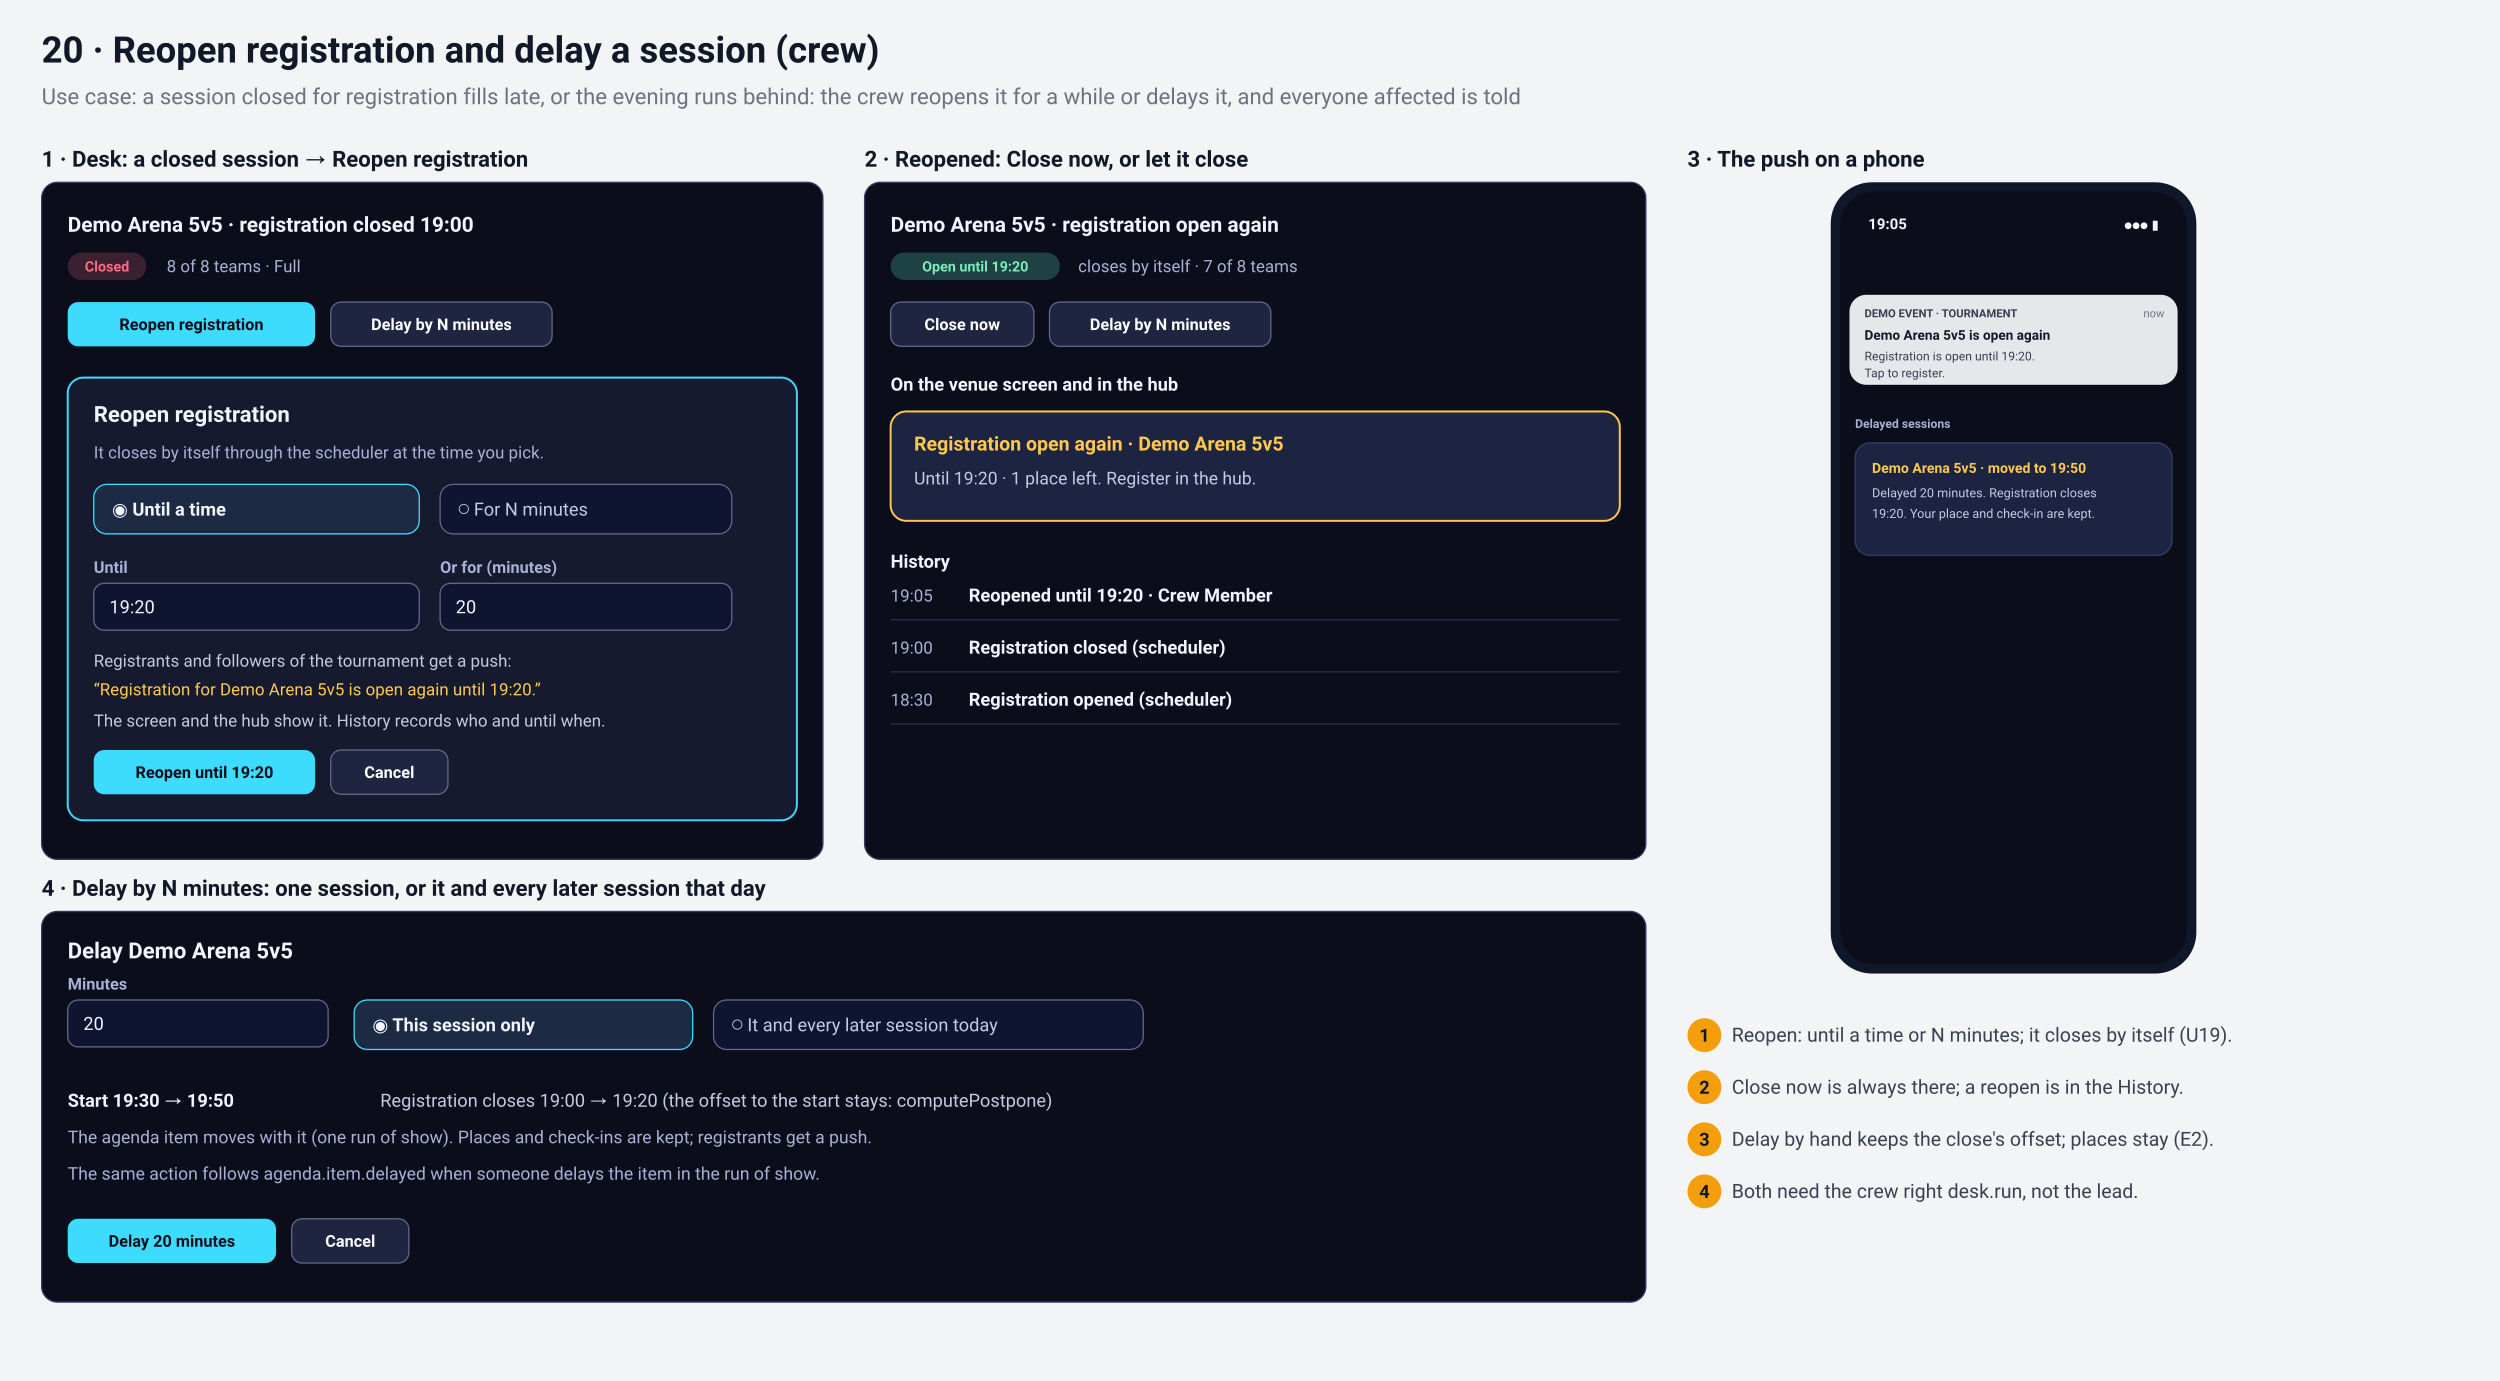
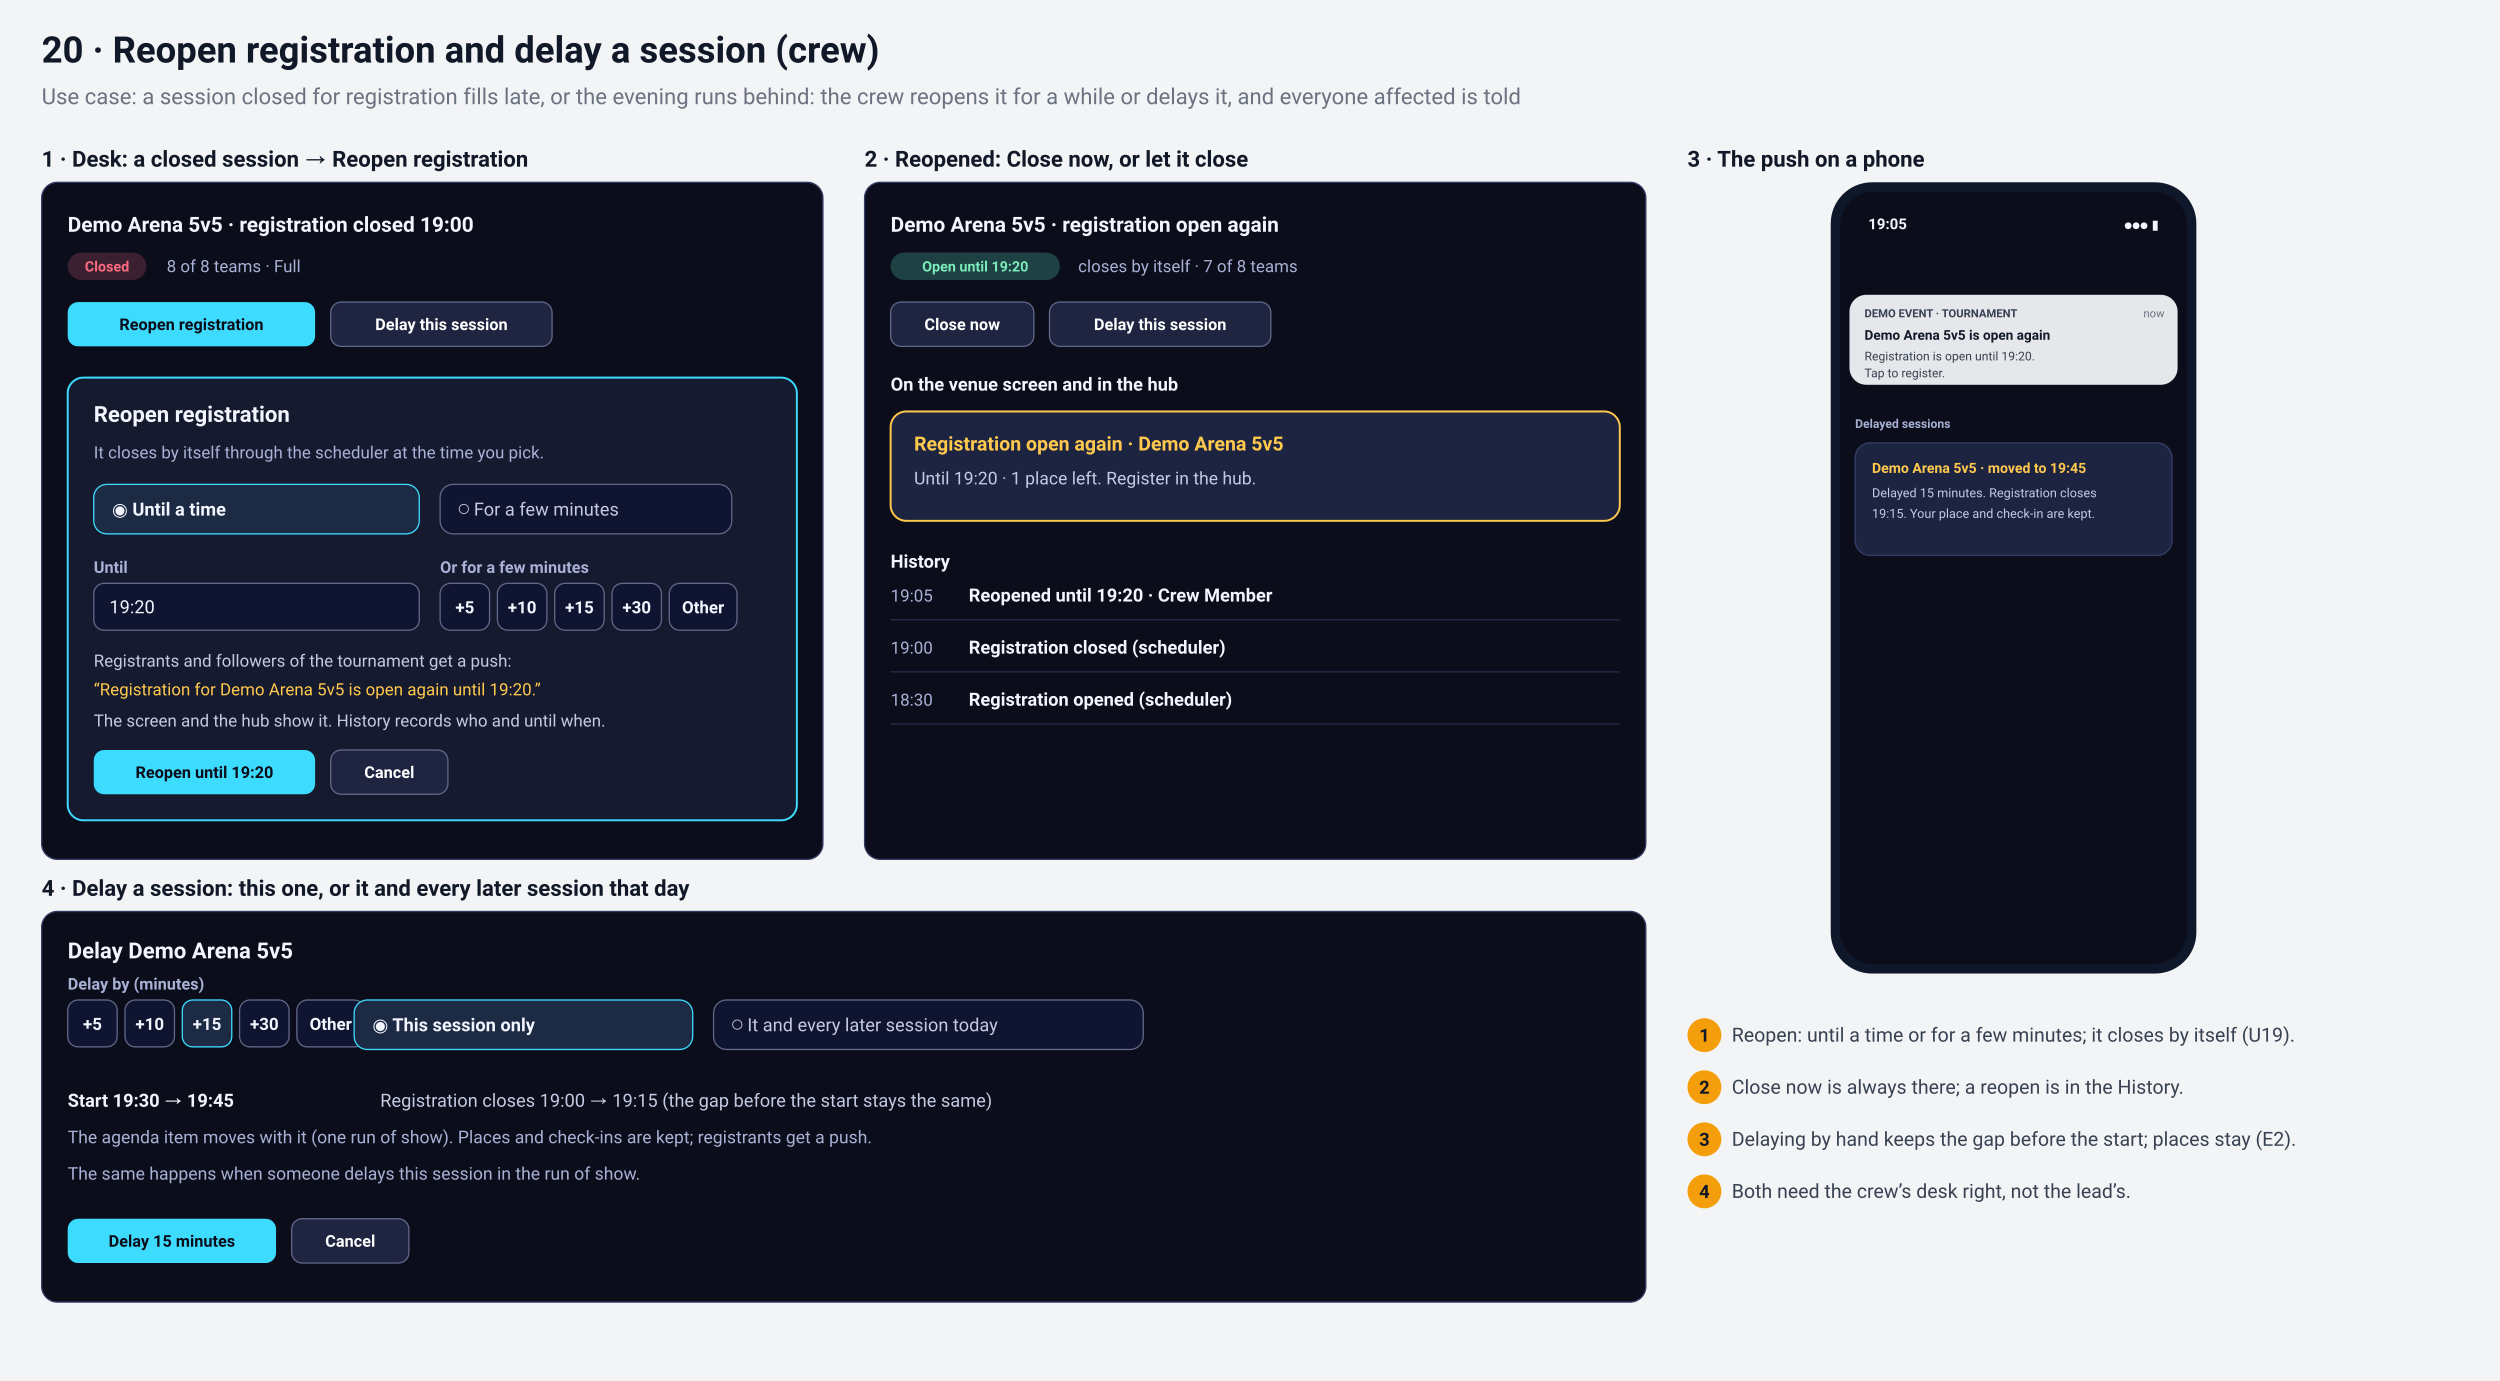
<svg xmlns="http://www.w3.org/2000/svg" viewBox="0 0 1920 1060" width="1920" height="1060" font-family="system-ui, -apple-system, 'Segoe UI', Roboto, Helvetica, Arial, sans-serif">
  <rect x="0.0" y="0.0" width="1920.0" height="1060.0" rx="0" fill="#f3f4f6" />
  <text x="32.0" y="48.0" font-size="28" fill="#111827" font-weight="700" text-anchor="start" data-box="32.0 1888.0">20 · Reopen registration and delay a session (crew)</text>
  <text x="32.0" y="80.0" font-size="17" fill="#6b7280" font-weight="400" text-anchor="start" data-box="32.0 1888.0">Use case: a session closed for registration fills late, or the evening runs behind: the crew reopens it for a while or delays it, and everyone affected is told</text>
  <text x="32.0" y="128.0" font-size="17" fill="#111827" font-weight="700" text-anchor="start" data-box="32.0 632.0">1 · Desk: a closed session → Reopen registration</text>
  <rect x="32.0" y="140.0" width="600.0" height="520.0" rx="12" fill="#0b0d1a" stroke="#343c66" stroke-width="1" />
  <text x="52.0" y="178.0" font-size="16" fill="#f3f5ff" font-weight="700" text-anchor="start" data-box="52.0 612.0">Demo Arena 5v5 · registration closed 19:00</text>
  <rect x="52.0" y="194.0" width="60.4" height="21.0" rx="10.5" fill="#3a2030" />
  <text x="82.2" y="208.5" font-size="11" fill="#ff6b81" font-weight="600" text-anchor="middle" data-box="55.0 109.4">Closed</text>
  <text x="128.0" y="209.0" font-size="13" fill="#a9b1d6" font-weight="400" text-anchor="start" data-box="128.0 612.0">8 of 8 teams · Full</text>
  <rect x="52.0" y="232.0" width="190.0" height="34.0" rx="8" fill="#3ddcff" />
  <text x="147.0" y="253.5" font-size="12.5" fill="#0b0d1a" font-weight="600" text-anchor="middle" data-box="56.0 238.0">Reopen registration</text>
  <rect x="254.0" y="232.0" width="170.0" height="34.0" rx="8" fill="#1f2440" stroke="#616788" stroke-width="1" />
-   <text x="339.0" y="253.5" font-size="12.5" fill="#fff" font-weight="600" text-anchor="middle" data-box="258.0 420.0">Delay by N minutes</text>
+   <text x="339.0" y="253.5" font-size="12.5" fill="#fff" font-weight="600" text-anchor="middle" data-box="258.0 420.0">Delay this session</text>
  <rect x="52.0" y="290.0" width="560.0" height="340.0" rx="12" fill="#161a2e" stroke="#3ddcff" stroke-width="1.5" />
  <text x="72.0" y="324.0" font-size="17" fill="#f3f5ff" font-weight="700" text-anchor="start" data-box="72.0 592.0">Reopen registration</text>
  <text x="72.0" y="352.0" font-size="13" fill="#a9b1d6" font-weight="400" text-anchor="start" data-box="72.0 592.0">It closes by itself through the scheduler at the time you pick.</text>
  <rect x="72.0" y="372.0" width="250.0" height="38.0" rx="10" fill="#1c2a44" stroke="#3ddcff" stroke-width="1" />
  <text x="86.0" y="396.0" font-size="14" fill="#f3f5ff" font-weight="600" text-anchor="start" data-box="82.0 316.0">◉  Until a time</text>
  <rect x="338.0" y="372.0" width="224.0" height="38.0" rx="10" fill="#0f1430" stroke="#616788" stroke-width="1" />
-   <text x="352.0" y="396.0" font-size="14" fill="#c5cae3" font-weight="400" text-anchor="start" data-box="348.0 556.0">○  For N minutes</text>
+   <text x="352.0" y="396.0" font-size="14" fill="#c5cae3" font-weight="400" text-anchor="start" data-box="348.0 556.0">○  For a few minutes</text>
  <text x="72.0" y="440.0" font-size="12.5" fill="#a9b1d6" font-weight="600" text-anchor="start" data-box="72.0 322.0">Until</text>
  <rect x="72.0" y="448.0" width="250.0" height="36.0" rx="8" fill="#0f1430" stroke="#616788" stroke-width="1" />
  <text x="84.0" y="471.0" font-size="14" fill="#f3f5ff" font-weight="400" text-anchor="start" data-box="80.0 314.0">19:20</text>
-   <text x="338.0" y="440.0" font-size="12.5" fill="#a9b1d6" font-weight="600" text-anchor="start" data-box="338.0 562.0">Or for (minutes)</text>
-   <rect x="338.0" y="448.0" width="224.0" height="36.0" rx="8" fill="#0f1430" stroke="#616788" stroke-width="1" />
-   <text x="350.0" y="471.0" font-size="14" fill="#f3f5ff" font-weight="400" text-anchor="start" data-box="346.0 554.0">20</text>
+   <text x="338.0" y="440.0" font-size="12.5" fill="#a9b1d6" font-weight="600" text-anchor="start" data-box="338.0 562.0">Or for a few minutes</text>
+   <rect x="338" y="448" width="38" height="36" rx="8" fill="#0f1430" stroke="#616788" stroke-width="1" />
+   <text x="357.0" y="471" font-size="13" fill="#f3f5ff" font-weight="600" text-anchor="middle" data-box="338 376">+5</text>
+   <rect x="382" y="448" width="38" height="36" rx="8" fill="#0f1430" stroke="#616788" stroke-width="1" />
+   <text x="401.0" y="471" font-size="13" fill="#f3f5ff" font-weight="600" text-anchor="middle" data-box="382 420">+10</text>
+   <rect x="426" y="448" width="38" height="36" rx="8" fill="#0f1430" stroke="#616788" stroke-width="1" />
+   <text x="445.0" y="471" font-size="13" fill="#f3f5ff" font-weight="600" text-anchor="middle" data-box="426 464">+15</text>
+   <rect x="470" y="448" width="38" height="36" rx="8" fill="#0f1430" stroke="#616788" stroke-width="1" />
+   <text x="489.0" y="471" font-size="13" fill="#f3f5ff" font-weight="600" text-anchor="middle" data-box="470 508">+30</text>
+   <rect x="514" y="448" width="52" height="36" rx="8" fill="#0f1430" stroke="#616788" stroke-width="1" />
+   <text x="540.0" y="471" font-size="13" fill="#f3f5ff" font-weight="600" text-anchor="middle" data-box="514 566">Other</text>
  <text x="72.0" y="512.0" font-size="13" fill="#c5cae3" font-weight="400" text-anchor="start" data-box="72.0 592.0">Registrants and followers of the tournament get a push:</text>
  <text x="72.0" y="534.0" font-size="13" fill="#ffc94d" font-weight="400" text-anchor="start" data-box="72.0 592.0">“Registration for Demo Arena 5v5 is open again until 19:20.”</text>
  <text x="72.0" y="558.0" font-size="13" fill="#c5cae3" font-weight="400" text-anchor="start" data-box="72.0 592.0">The screen and the hub show it. History records who and until when.</text>
  <rect x="72.0" y="576.0" width="170.0" height="34.0" rx="8" fill="#3ddcff" />
  <text x="157.0" y="597.5" font-size="12.5" fill="#0b0d1a" font-weight="600" text-anchor="middle" data-box="76.0 238.0">Reopen until 19:20</text>
  <rect x="254.0" y="576.0" width="90.0" height="34.0" rx="8" fill="#1f2440" stroke="#616788" stroke-width="1" />
  <text x="299.0" y="597.5" font-size="12.5" fill="#fff" font-weight="600" text-anchor="middle" data-box="258.0 340.0">Cancel</text>
  <text x="664.0" y="128.0" font-size="17" fill="#111827" font-weight="700" text-anchor="start" data-box="664.0 1264.0">2 · Reopened: Close now, or let it close</text>
  <rect x="664.0" y="140.0" width="600.0" height="520.0" rx="12" fill="#0b0d1a" stroke="#343c66" stroke-width="1" />
  <text x="684.0" y="178.0" font-size="16" fill="#f3f5ff" font-weight="700" text-anchor="start" data-box="684.0 1244.0">Demo Arena 5v5 · registration open again</text>
  <rect x="684.0" y="194.0" width="130.0" height="21.0" rx="10.5" fill="#1e4244" />
  <text x="749.0" y="208.5" font-size="11" fill="#7cecba" font-weight="600" text-anchor="middle" data-box="687.0 811.0">Open until 19:20</text>
  <text x="828.0" y="209.0" font-size="13" fill="#a9b1d6" font-weight="400" text-anchor="start" data-box="828.0 1244.0">closes by itself · 7 of 8 teams</text>
  <rect x="684.0" y="232.0" width="110.0" height="34.0" rx="8" fill="#1f2440" stroke="#616788" stroke-width="1" />
  <text x="739.0" y="253.5" font-size="12.5" fill="#fff" font-weight="600" text-anchor="middle" data-box="688.0 790.0">Close now</text>
  <rect x="806.0" y="232.0" width="170.0" height="34.0" rx="8" fill="#1f2440" stroke="#616788" stroke-width="1" />
-   <text x="891.0" y="253.5" font-size="12.5" fill="#fff" font-weight="600" text-anchor="middle" data-box="810.0 972.0">Delay by N minutes</text>
+   <text x="891.0" y="253.5" font-size="12.5" fill="#fff" font-weight="600" text-anchor="middle" data-box="810.0 972.0">Delay this session</text>
  <text x="684.0" y="300.0" font-size="14" fill="#f3f5ff" font-weight="700" text-anchor="start" data-box="684.0 1244.0">On the venue screen and in the hub</text>
  <rect x="684.0" y="316.0" width="560.0" height="84.0" rx="12" fill="#1d2442" stroke="#ffc94d" stroke-width="1.5" />
  <text x="702.0" y="346.0" font-size="15" fill="#ffc94d" font-weight="700" text-anchor="start" data-box="702.0 1226.0">Registration open again · Demo Arena 5v5</text>
  <text x="702.0" y="372.0" font-size="13.5" fill="#c5cae3" font-weight="400" text-anchor="start" data-box="702.0 1226.0">Until 19:20 · 1 place left. Register in the hub.</text>
  <text x="684.0" y="436.0" font-size="14" fill="#f3f5ff" font-weight="700" text-anchor="start" data-box="684.0 1244.0">History</text>
  <text x="684.0" y="462.0" font-size="13" fill="#a9b1d6" font-weight="400" text-anchor="start">19:05</text>
  <text x="744.0" y="462.0" font-size="14" fill="#f3f5ff" font-weight="600" text-anchor="start" data-box="744.0 1244.0">Reopened until 19:20 · Crew Member</text>
  <line x1="684.0" y1="476.0" x2="1244.0" y2="476.0" stroke="#262c4a" stroke-width="1" />
  <text x="684.0" y="502.0" font-size="13" fill="#a9b1d6" font-weight="400" text-anchor="start">19:00</text>
  <text x="744.0" y="502.0" font-size="14" fill="#f3f5ff" font-weight="600" text-anchor="start" data-box="744.0 1244.0">Registration closed (scheduler)</text>
  <line x1="684.0" y1="516.0" x2="1244.0" y2="516.0" stroke="#262c4a" stroke-width="1" />
  <text x="684.0" y="542.0" font-size="13" fill="#a9b1d6" font-weight="400" text-anchor="start">18:30</text>
  <text x="744.0" y="542.0" font-size="14" fill="#f3f5ff" font-weight="600" text-anchor="start" data-box="744.0 1244.0">Registration opened (scheduler)</text>
  <line x1="684.0" y1="556.0" x2="1244.0" y2="556.0" stroke="#262c4a" stroke-width="1" />
  <text x="1296.0" y="128.0" font-size="17" fill="#111827" font-weight="700" text-anchor="start" data-box="1296.0 1888.0">3 · The push on a phone</text>
  <g transform="translate(1406,140) scale(0.72)">
    <rect x="0.0" y="0.0" width="390.0" height="844.0" rx="44" fill="#0f172a" />
    <rect x="10.0" y="10.0" width="370.0" height="824.0" rx="36" fill="#0b0d1a" />
    <text x="40.0" y="50.0" font-size="16" fill="#f3f5ff" font-weight="600" text-anchor="start">19:05</text>
    <text x="350.0" y="50.0" font-size="14" fill="#f3f5ff" font-weight="400" text-anchor="end">●●● ▮</text>
    <rect x="20.0" y="120.0" width="350.0" height="96.0" rx="18" fill="#e5e7eb" />
    <text x="36.0" y="144.0" font-size="12" fill="#374151" font-weight="600" text-anchor="start" data-box="36.0 310.0">DEMO EVENT · TOURNAMENT</text>
    <text x="356.0" y="144.0" font-size="12" fill="#6b7280" font-weight="400" text-anchor="end">now</text>
    <text x="36.0" y="168.0" font-size="14.5" fill="#111827" font-weight="700" text-anchor="start" data-box="36.0 358.0">Demo Arena 5v5 is open again</text>
    <text x="36.0" y="190.0" font-size="13" fill="#374151" font-weight="400" text-anchor="start" data-box="36.0 358.0">Registration is open until 19:20.</text>
    <text x="36.0" y="208.0" font-size="13" fill="#374151" font-weight="400" text-anchor="start" data-box="36.0 358.0">Tap to register.</text>
    <text x="26.0" y="262.0" font-size="13" fill="#a9b1d6" font-weight="600" text-anchor="start">Delayed sessions</text>
    <rect x="26.0" y="278.0" width="338.0" height="120.0" rx="16" fill="#1d2442" stroke="#343c66" stroke-width="1.5" />
-     <text x="44.0" y="310.0" font-size="15" fill="#ffc94d" font-weight="700" text-anchor="start" data-box="44.0 346.0">Demo Arena 5v5 · moved to 19:50</text>
-     <text x="44.0" y="336.0" font-size="13.5" fill="#c5cae3" font-weight="400" text-anchor="start" data-box="44.0 346.0">Delayed 20 minutes. Registration closes</text>
-     <text x="44.0" y="358.0" font-size="13.5" fill="#c5cae3" font-weight="400" text-anchor="start" data-box="44.0 346.0">19:20. Your place and check-in are kept.</text>
+     <text x="44.0" y="310.0" font-size="15" fill="#ffc94d" font-weight="700" text-anchor="start" data-box="44.0 346.0">Demo Arena 5v5 · moved to 19:45</text>
+     <text x="44.0" y="336.0" font-size="13.5" fill="#c5cae3" font-weight="400" text-anchor="start" data-box="44.0 346.0">Delayed 15 minutes. Registration closes</text>
+     <text x="44.0" y="358.0" font-size="13.5" fill="#c5cae3" font-weight="400" text-anchor="start" data-box="44.0 346.0">19:15. Your place and check-in are kept.</text>
  </g>
-   <text x="32.0" y="688.0" font-size="17" fill="#111827" font-weight="700" text-anchor="start" data-box="32.0 1264.0">4 · Delay by N minutes: one session, or it and every later session that day</text>
+   <text x="32.0" y="688.0" font-size="17" fill="#111827" font-weight="700" text-anchor="start" data-box="32.0 1264.0">4 · Delay a session: this one, or it and every later session that day</text>
  <rect x="32.0" y="700.0" width="1232.0" height="300.0" rx="12" fill="#0b0d1a" stroke="#343c66" stroke-width="1" />
  <text x="52.0" y="736.0" font-size="17" fill="#f3f5ff" font-weight="700" text-anchor="start" data-box="52.0 432.0">Delay Demo Arena 5v5</text>
-   <text x="52.0" y="760.0" font-size="12.5" fill="#a9b1d6" font-weight="600" text-anchor="start" data-box="52.0 252.0">Minutes</text>
-   <rect x="52.0" y="768.0" width="200.0" height="36.0" rx="8" fill="#0f1430" stroke="#616788" stroke-width="1" />
-   <text x="64.0" y="791.0" font-size="14" fill="#f3f5ff" font-weight="400" text-anchor="start" data-box="60.0 244.0">20</text>
+   <text x="52.0" y="760.0" font-size="12.5" fill="#a9b1d6" font-weight="600" text-anchor="start" data-box="52.0 252.0">Delay by (minutes)</text>
+   <rect x="52" y="768" width="38" height="36" rx="8" fill="#0f1430" stroke="#616788" stroke-width="1" />
+   <text x="71.0" y="791" font-size="13" fill="#f3f5ff" font-weight="600" text-anchor="middle" data-box="52 90">+5</text>
+   <rect x="96" y="768" width="38" height="36" rx="8" fill="#0f1430" stroke="#616788" stroke-width="1" />
+   <text x="115.0" y="791" font-size="13" fill="#f3f5ff" font-weight="600" text-anchor="middle" data-box="96 134">+10</text>
+   <rect x="140" y="768" width="38" height="36" rx="8" fill="#1c2a44" stroke="#3ddcff" stroke-width="1" />
+   <text x="159.0" y="791" font-size="13" fill="#f3f5ff" font-weight="600" text-anchor="middle" data-box="140 178">+15</text>
+   <rect x="184" y="768" width="38" height="36" rx="8" fill="#0f1430" stroke="#616788" stroke-width="1" />
+   <text x="203.0" y="791" font-size="13" fill="#f3f5ff" font-weight="600" text-anchor="middle" data-box="184 222">+30</text>
+   <rect x="228" y="768" width="52" height="36" rx="8" fill="#0f1430" stroke="#616788" stroke-width="1" />
+   <text x="254.0" y="791" font-size="13" fill="#f3f5ff" font-weight="600" text-anchor="middle" data-box="228 280">Other</text>
  <rect x="272.0" y="768.0" width="260.0" height="38.0" rx="10" fill="#1c2a44" stroke="#3ddcff" stroke-width="1" />
  <text x="286.0" y="792.0" font-size="14" fill="#f3f5ff" font-weight="600" text-anchor="start" data-box="282.0 526.0">◉  This session only</text>
  <rect x="548.0" y="768.0" width="330.0" height="38.0" rx="10" fill="#0f1430" stroke="#616788" stroke-width="1" />
  <text x="562.0" y="792.0" font-size="14" fill="#c5cae3" font-weight="400" text-anchor="start" data-box="558.0 872.0">○  It and every later session today</text>
-   <text x="52.0" y="850.0" font-size="14" fill="#f3f5ff" font-weight="600" text-anchor="start" data-box="52.0 432.0">Start 19:30 → 19:50</text>
-   <text x="292.0" y="850.0" font-size="14" fill="#c5cae3" font-weight="400" text-anchor="start" data-box="292.0 1244.0">Registration closes 19:00 → 19:20 (the offset to the start stays: computePostpone)</text>
+   <text x="52.0" y="850.0" font-size="14" fill="#f3f5ff" font-weight="600" text-anchor="start" data-box="52.0 432.0">Start 19:30 → 19:45</text>
+   <text x="292.0" y="850.0" font-size="14" fill="#c5cae3" font-weight="400" text-anchor="start" data-box="292.0 1244.0">Registration closes 19:00 → 19:15 (the gap before the start stays the same)</text>
  <text x="52.0" y="878.0" font-size="13.5" fill="#a9b1d6" font-weight="400" text-anchor="start" data-box="52.0 1244.0">The agenda item moves with it (one run of show). Places and check-ins are kept; registrants get a push.</text>
-   <text x="52.0" y="906.0" font-size="13.5" fill="#a9b1d6" font-weight="400" text-anchor="start" data-box="52.0 1244.0">The same action follows agenda.item.delayed when someone delays the item in the run of show.</text>
+   <text x="52.0" y="906.0" font-size="13.5" fill="#a9b1d6" font-weight="400" text-anchor="start" data-box="52.0 1244.0">The same happens when someone delays this session in the run of show.</text>
  <rect x="52.0" y="936.0" width="160.0" height="34.0" rx="8" fill="#3ddcff" />
-   <text x="132.0" y="957.5" font-size="12.5" fill="#0b0d1a" font-weight="600" text-anchor="middle" data-box="56.0 208.0">Delay 20 minutes</text>
+   <text x="132.0" y="957.5" font-size="12.5" fill="#0b0d1a" font-weight="600" text-anchor="middle" data-box="56.0 208.0">Delay 15 minutes</text>
  <rect x="224.0" y="936.0" width="90.0" height="34.0" rx="8" fill="#1f2440" stroke="#616788" stroke-width="1" />
  <text x="269.0" y="957.5" font-size="12.5" fill="#fff" font-weight="600" text-anchor="middle" data-box="228.0 310.0">Cancel</text>
  <circle cx="1309" cy="795" r="13" fill="#f59e0b" />
  <text x="1309.0" y="800.0" font-size="14" fill="#111827" font-weight="700" text-anchor="middle">1</text>
-   <text x="1330.0" y="800.0" font-size="15" fill="#374151" font-weight="400" text-anchor="start" data-box="1330.0 1888.0">Reopen: until a time or N minutes; it closes by itself (U19).</text>
+   <text x="1330.0" y="800.0" font-size="15" fill="#374151" font-weight="400" text-anchor="start" data-box="1330.0 1888.0">Reopen: until a time or for a few minutes; it closes by itself (U19).</text>
  <circle cx="1309" cy="835" r="13" fill="#f59e0b" />
  <text x="1309.0" y="840.0" font-size="14" fill="#111827" font-weight="700" text-anchor="middle">2</text>
  <text x="1330.0" y="840.0" font-size="15" fill="#374151" font-weight="400" text-anchor="start" data-box="1330.0 1888.0">Close now is always there; a reopen is in the History.</text>
  <circle cx="1309" cy="875" r="13" fill="#f59e0b" />
  <text x="1309.0" y="880.0" font-size="14" fill="#111827" font-weight="700" text-anchor="middle">3</text>
-   <text x="1330.0" y="880.0" font-size="15" fill="#374151" font-weight="400" text-anchor="start" data-box="1330.0 1888.0">Delay by hand keeps the close's offset; places stay (E2).</text>
+   <text x="1330.0" y="880.0" font-size="15" fill="#374151" font-weight="400" text-anchor="start" data-box="1330.0 1888.0">Delaying by hand keeps the gap before the start; places stay (E2).</text>
  <circle cx="1309" cy="915" r="13" fill="#f59e0b" />
  <text x="1309.0" y="920.0" font-size="14" fill="#111827" font-weight="700" text-anchor="middle">4</text>
-   <text x="1330.0" y="920.0" font-size="15" fill="#374151" font-weight="400" text-anchor="start" data-box="1330.0 1888.0">Both need the crew right desk.run, not the lead.</text>
+   <text x="1330.0" y="920.0" font-size="15" fill="#374151" font-weight="400" text-anchor="start" data-box="1330.0 1888.0">Both need the crew’s desk right, not the lead’s.</text>
</svg>
